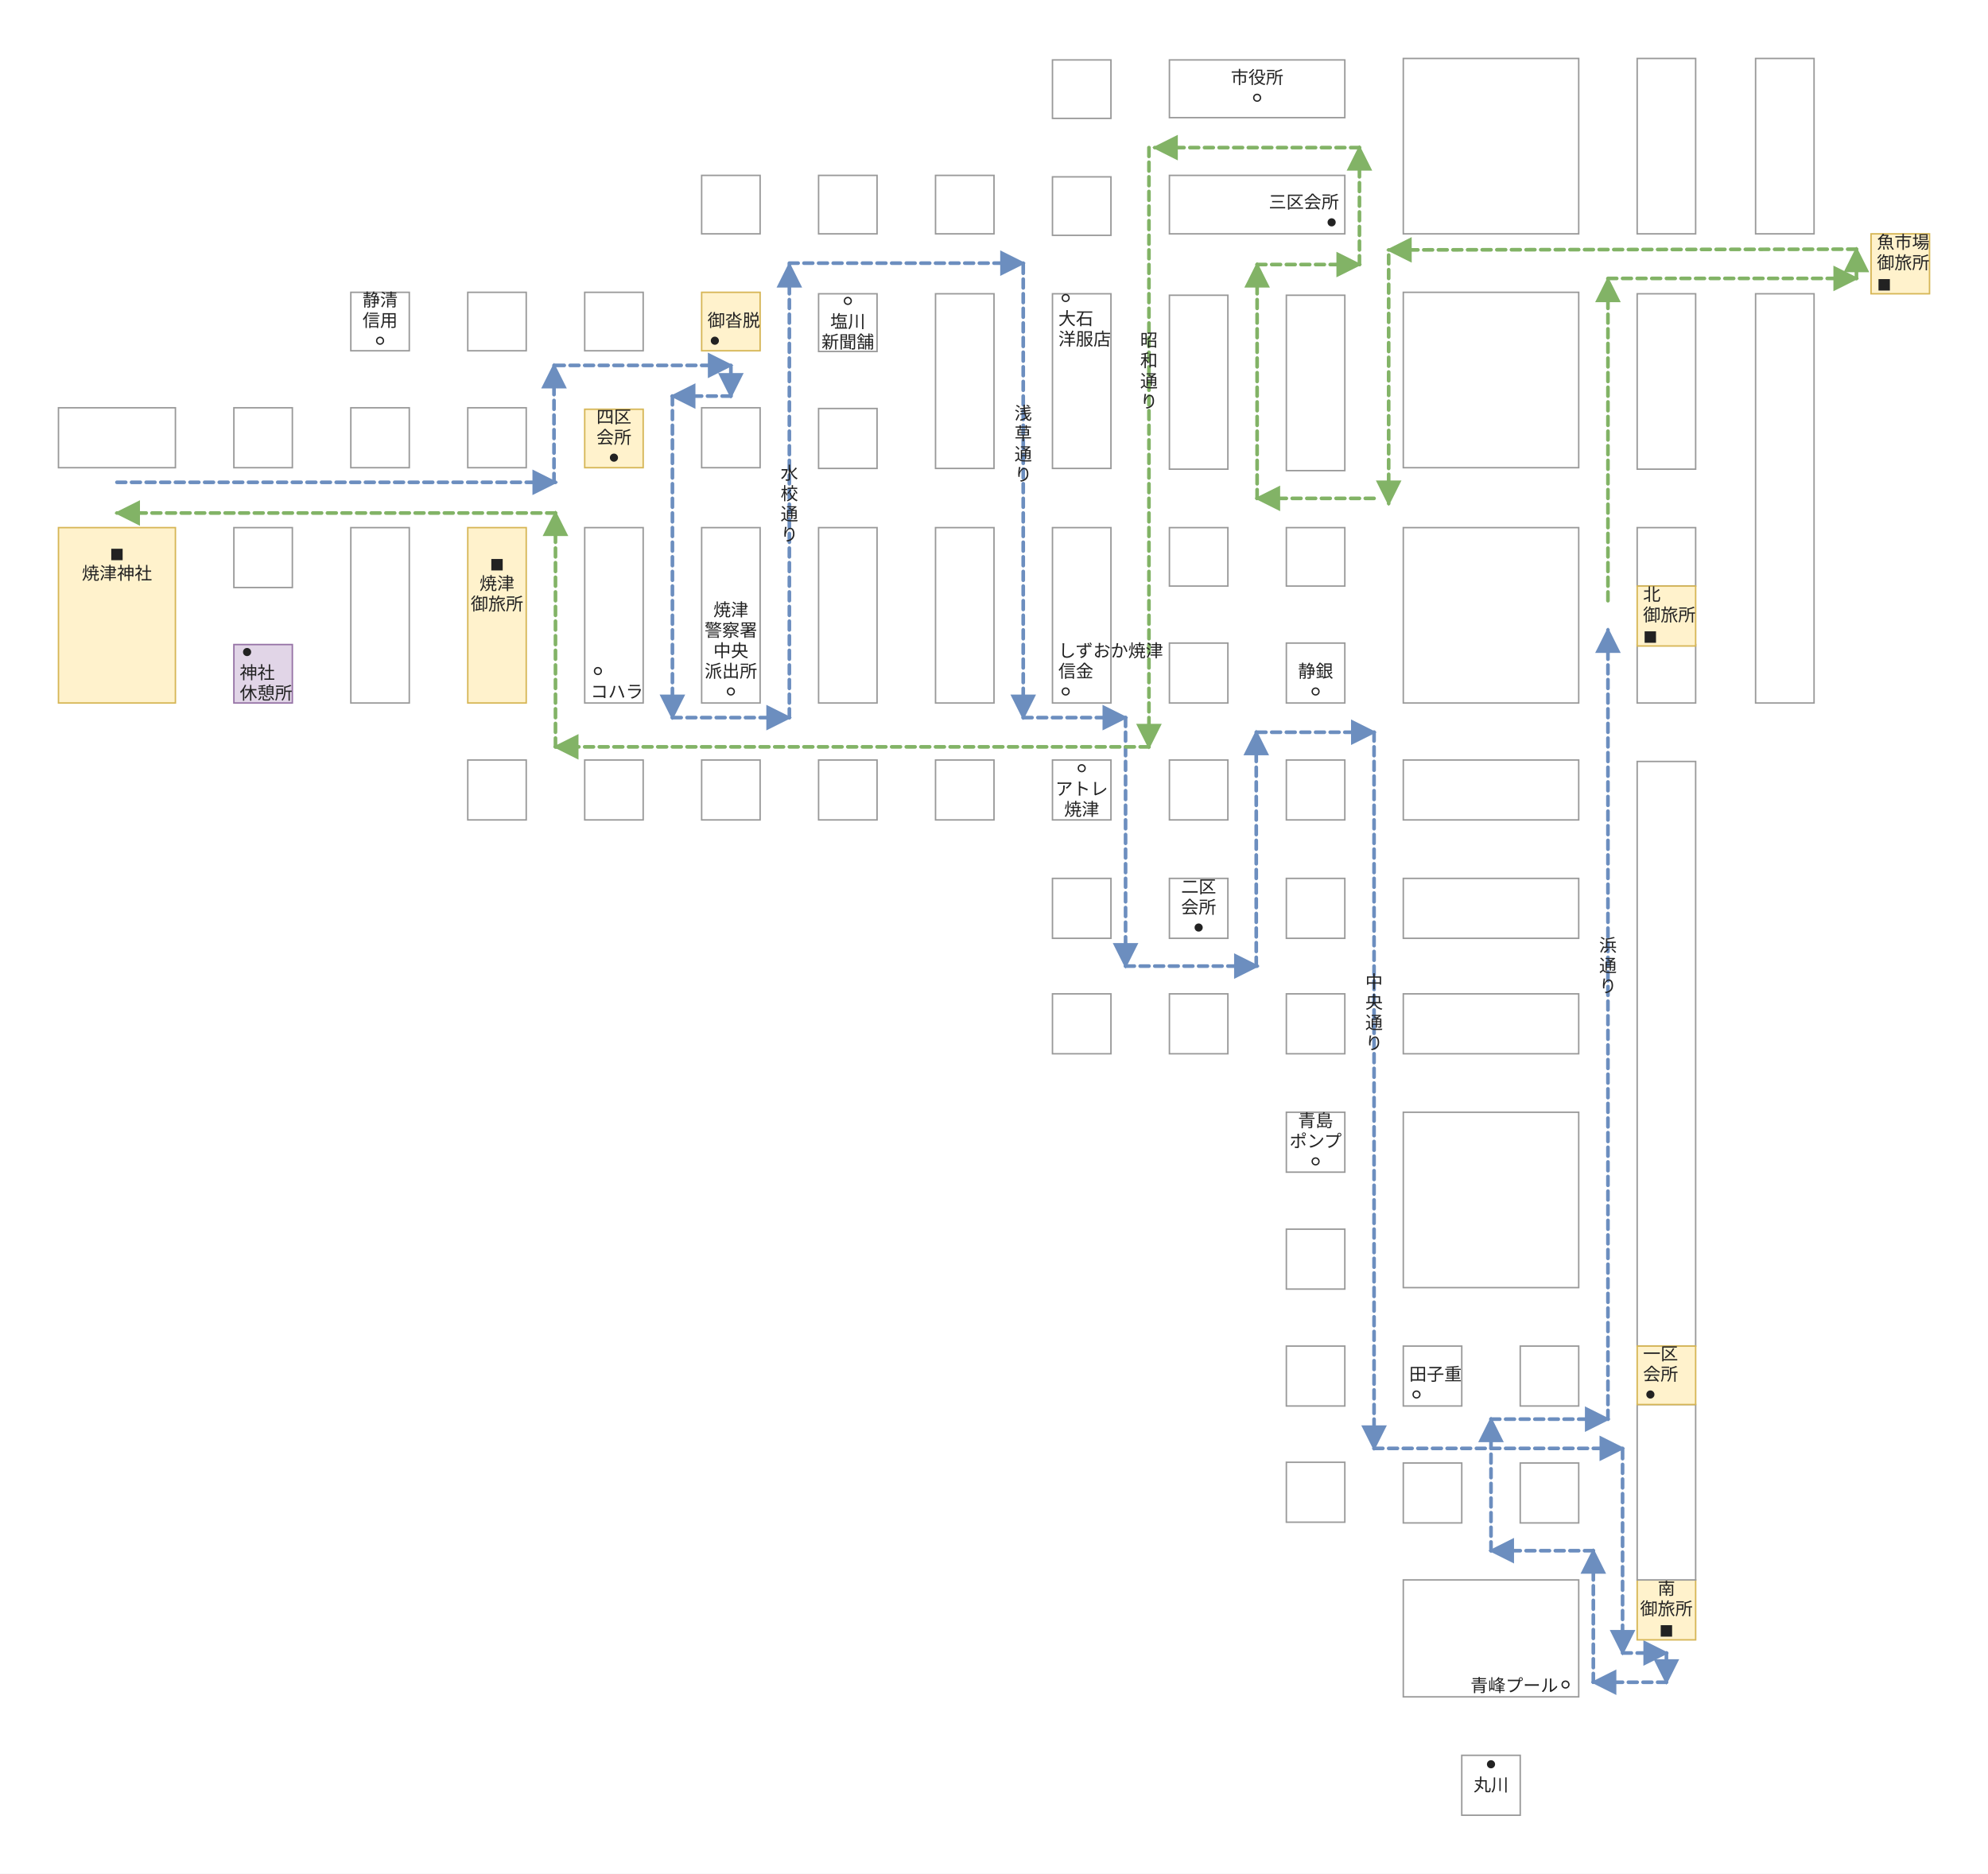
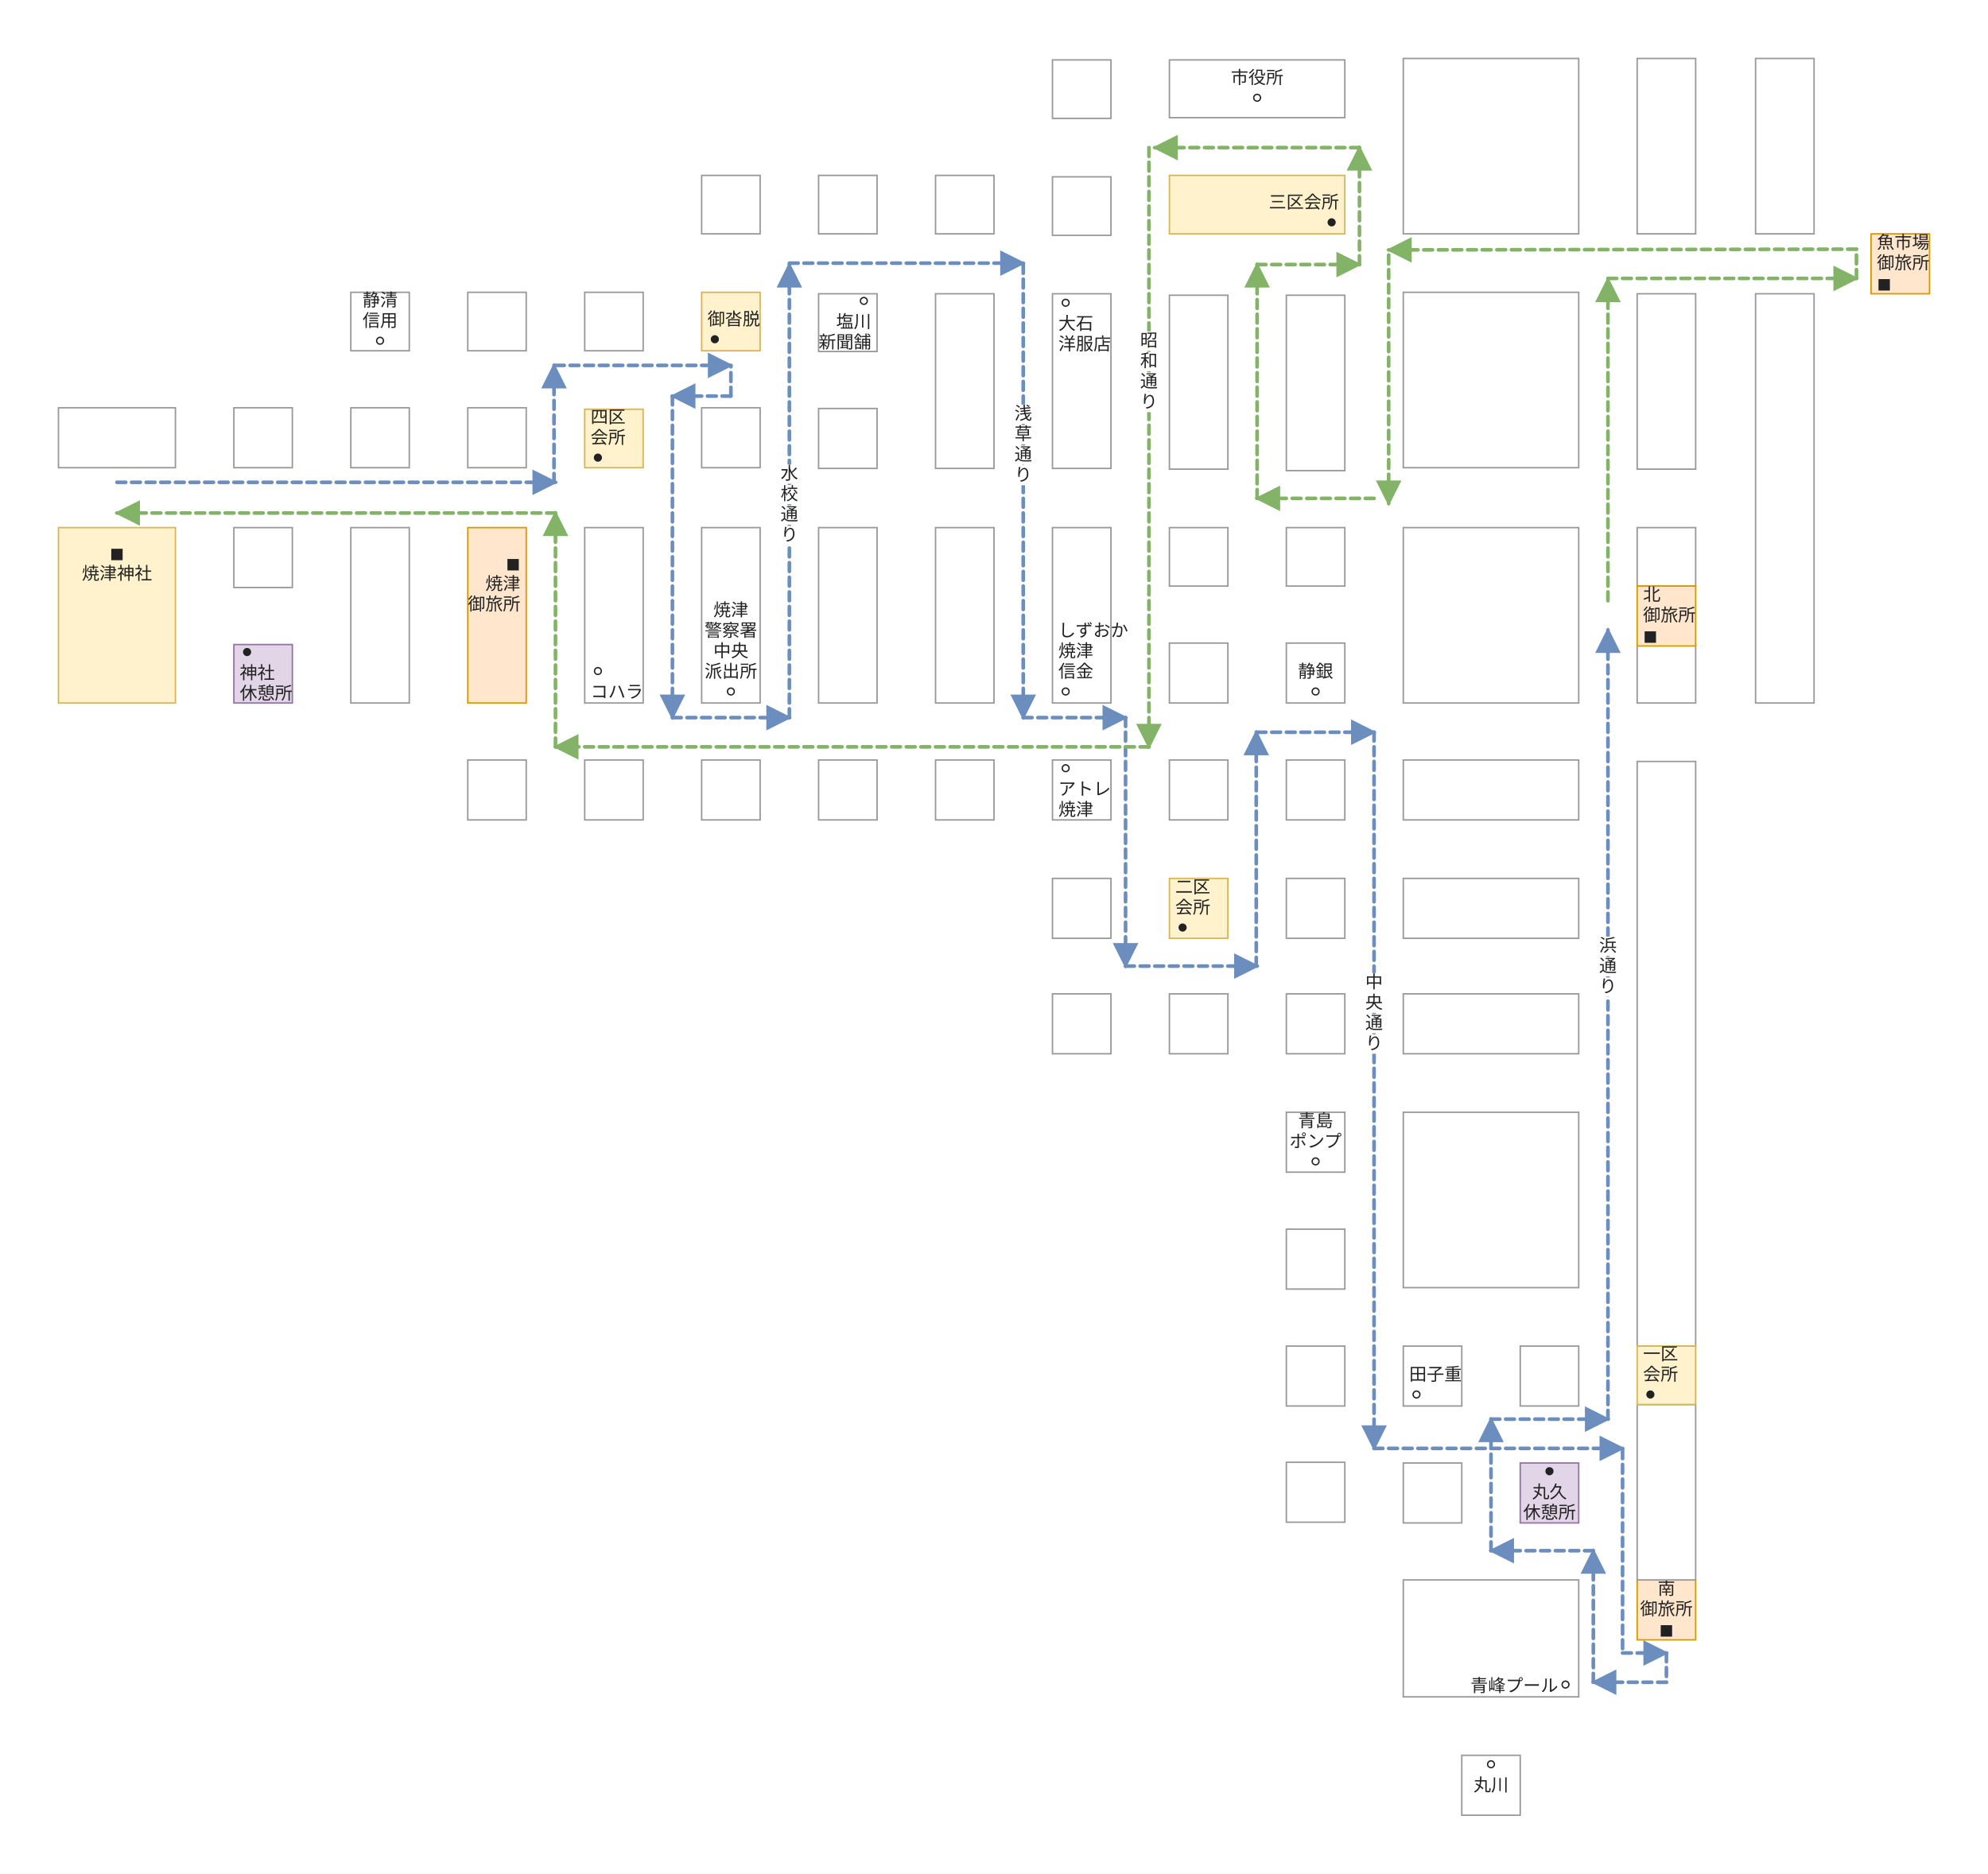
<svg xmlns="http://www.w3.org/2000/svg" viewBox="40.0 -121.0 1360.0 1282.0" width="1360" height="1282" font-family="sans-serif">
  <rect x="40.0" y="-121.0" width="1360.0" height="1282.0" fill="#ffffff" />
  <defs>
    <marker id="arrow-blue" viewBox="0 0 10 10" refX="9" refY="5" markerWidth="7" markerHeight="7" orient="auto-start-reverse">
      <path d="M0,0 L10,5 L0,10 z" fill="#6c8ebf" />
    </marker>
    <marker id="arrow-green" viewBox="0 0 10 10" refX="9" refY="5" markerWidth="7" markerHeight="7" orient="auto-start-reverse">
      <path d="M0,0 L10,5 L0,10 z" fill="#82b366" />
    </marker>
  </defs>
  <path d="M 120.0,209.0 L 420.0,209.0" fill="none" stroke="#6c8ebf" stroke-width="2.5" stroke-dasharray="6,4" marker-end="url(#arrow-blue)" stroke-linecap="round" stroke-linejoin="round" />
  <path d="M 419.0,209.0 L 419.0,129.0" fill="none" stroke="#6c8ebf" stroke-width="2.5" stroke-dasharray="6,4" marker-end="url(#arrow-blue)" stroke-linecap="round" stroke-linejoin="round" />
  <path d="M 420.0,129.0 L 540.0,129.0" fill="none" stroke="#6c8ebf" stroke-width="2.5" stroke-dasharray="6,4" marker-end="url(#arrow-blue)" stroke-linecap="round" stroke-linejoin="round" />
  <path d="M 500.0,150.0 L 500.0,370.0" fill="none" stroke="#6c8ebf" stroke-width="2.5" stroke-dasharray="6,4" marker-end="url(#arrow-blue)" stroke-linecap="round" stroke-linejoin="round" />
  <path d="M 500.0,370 L 580.0,370" fill="none" stroke="#6c8ebf" stroke-width="2.5" stroke-dasharray="6,4" marker-end="url(#arrow-blue)" stroke-linecap="round" stroke-linejoin="round" />
  <path d="M 580.0,370.0 L 580.0,60.0" fill="none" stroke="#6c8ebf" stroke-width="2.5" stroke-dasharray="6,4" marker-end="url(#arrow-blue)" stroke-linecap="round" stroke-linejoin="round" />
  <path d="M 580.0,59.05 L 740.0,59.05" fill="none" stroke="#6c8ebf" stroke-width="2.5" stroke-dasharray="6,4" marker-end="url(#arrow-blue)" stroke-linecap="round" stroke-linejoin="round" />
  <path d="M 740.0,60.0 L 740.0,370.0" fill="none" stroke="#6c8ebf" stroke-width="2.5" stroke-dasharray="6,4" marker-end="url(#arrow-blue)" stroke-linecap="round" stroke-linejoin="round" />
  <path d="M 740.0,370.0 L 810.0,370.0" fill="none" stroke="#6c8ebf" stroke-width="2.5" stroke-dasharray="6,4" marker-end="url(#arrow-blue)" stroke-linecap="round" stroke-linejoin="round" />
  <path d="M 810.0,370.0 L 810.0,540.0" fill="none" stroke="#6c8ebf" stroke-width="2.5" stroke-dasharray="6,4" marker-end="url(#arrow-blue)" stroke-linecap="round" stroke-linejoin="round" />
  <path d="M 810.0,540.0 L 900.0,540.0" fill="none" stroke="#6c8ebf" stroke-width="2.5" stroke-dasharray="6,4" marker-end="url(#arrow-blue)" stroke-linecap="round" stroke-linejoin="round" />
  <path d="M 899.41,540.0 L 899.41,380.0" fill="none" stroke="#6c8ebf" stroke-width="2.5" stroke-dasharray="6,4" marker-end="url(#arrow-blue)" stroke-linecap="round" stroke-linejoin="round" />
  <path d="M 540.0,150.0 L 500.0,150.0" fill="none" stroke="#6c8ebf" stroke-width="2.5" stroke-dasharray="6,4" marker-end="url(#arrow-blue)" stroke-linecap="round" stroke-linejoin="round" />
-   <path d="M 540.0,150.0 L 540.0,130.0 L 540.0,150.0" fill="none" stroke="#6c8ebf" stroke-width="2.5" stroke-dasharray="6,4" marker-end="url(#arrow-blue)" stroke-linecap="round" stroke-linejoin="round" />
+   <path d="M 540.0,150.0 L 540.0,130.0" fill="none" stroke="#6c8ebf" stroke-width="2.5" stroke-dasharray="6,4" stroke-linecap="round" stroke-linejoin="round" />
  <path d="M 900.0,380.0 L 980.0,380.0" fill="none" stroke="#6c8ebf" stroke-width="2.5" stroke-dasharray="6,4" marker-end="url(#arrow-blue)" stroke-linecap="round" stroke-linejoin="round" />
  <path d="M 980.0,380.0 L 980.0,870.0" fill="none" stroke="#6c8ebf" stroke-width="2.5" stroke-dasharray="6,4" marker-end="url(#arrow-blue)" stroke-linecap="round" stroke-linejoin="round" />
  <path d="M 980.0,870.0 L 1150.0,870.0" fill="none" stroke="#6c8ebf" stroke-width="2.5" stroke-dasharray="6,4" marker-end="url(#arrow-blue)" stroke-linecap="round" stroke-linejoin="round" />
-   <path d="M 1150.0,871.0 L 1150.0,1010.0" fill="none" stroke="#6c8ebf" stroke-width="2.5" stroke-dasharray="6,4" marker-end="url(#arrow-blue)" stroke-linecap="round" stroke-linejoin="round" />
+   <path d="M 1150.0,871.0 L 1150.0,1010.0" fill="none" stroke="#6c8ebf" stroke-width="2.5" stroke-dasharray="6,4" stroke-linecap="round" stroke-linejoin="round" />
  <path d="M 1150.0,1010.0 L 1180.0,1010.0" fill="none" stroke="#6c8ebf" stroke-width="2.5" stroke-dasharray="6,4" marker-end="url(#arrow-blue)" stroke-linecap="round" stroke-linejoin="round" />
-   <path d="M 1180.0,1010.0 L 1180.0,1030.0" fill="none" stroke="#6c8ebf" stroke-width="2.5" stroke-dasharray="6,4" marker-end="url(#arrow-blue)" stroke-linecap="round" stroke-linejoin="round" />
+   <path d="M 1180.0,1010.0 L 1180.0,1030.0" fill="none" stroke="#6c8ebf" stroke-width="2.5" stroke-dasharray="6,4" stroke-linecap="round" stroke-linejoin="round" />
  <path d="M 1180.0,1030.0 L 1130.0,1030.0" fill="none" stroke="#6c8ebf" stroke-width="2.5" stroke-dasharray="6,4" marker-end="url(#arrow-blue)" stroke-linecap="round" stroke-linejoin="round" />
  <path d="M 1130.0,1030.0 L 1130.0,940.0" fill="none" stroke="#6c8ebf" stroke-width="2.5" stroke-dasharray="6,4" marker-end="url(#arrow-blue)" stroke-linecap="round" stroke-linejoin="round" />
  <path d="M 1130.0,940.0 L 1060.0,940.0" fill="none" stroke="#6c8ebf" stroke-width="2.5" stroke-dasharray="6,4" marker-end="url(#arrow-blue)" stroke-linecap="round" stroke-linejoin="round" />
  <path d="M 1060.0,940.0 L 1060.0,850.0" fill="none" stroke="#6c8ebf" stroke-width="2.5" stroke-dasharray="6,4" marker-end="url(#arrow-blue)" stroke-linecap="round" stroke-linejoin="round" />
  <path d="M 1060.0,850.0 L 1140.0,850.0" fill="none" stroke="#6c8ebf" stroke-width="2.5" stroke-dasharray="6,4" marker-end="url(#arrow-blue)" stroke-linecap="round" stroke-linejoin="round" />
  <path d="M 1140.0,850.0 L 1140.0,310.0" fill="none" stroke="#6c8ebf" stroke-width="2.5" stroke-dasharray="6,4" marker-end="url(#arrow-blue)" stroke-linecap="round" stroke-linejoin="round" />
  <path d="M 1140.0,290.0 L 1140.0,70.0" fill="none" stroke="#82b366" stroke-width="2.5" stroke-dasharray="6,4" marker-end="url(#arrow-green)" stroke-linecap="round" stroke-linejoin="round" />
  <path d="M 1140.0,69.5 L 1310.0,69.5" fill="none" stroke="#82b366" stroke-width="2.5" stroke-dasharray="6,4" marker-end="url(#arrow-green)" stroke-linecap="round" stroke-linejoin="round" />
-   <path d="M 1310.0,69.5 L 1310.0,49.5" fill="none" stroke="#82b366" stroke-width="2.5" stroke-dasharray="6,4" marker-end="url(#arrow-green)" stroke-linecap="round" stroke-linejoin="round" />
+   <path d="M 1310.0,69.5 L 1310.0,49.5" fill="none" stroke="#82b366" stroke-width="2.5" stroke-dasharray="6,4" stroke-linecap="round" stroke-linejoin="round" />
  <path d="M 1310.0,49.5 L 990.0,50.0" fill="none" stroke="#82b366" stroke-width="2.5" stroke-dasharray="6,4" marker-end="url(#arrow-green)" stroke-linecap="round" stroke-linejoin="round" />
  <path d="M 990.0,53.5 L 990.0,223.5" fill="none" stroke="#82b366" stroke-width="2.5" stroke-dasharray="6,4" marker-end="url(#arrow-green)" stroke-linecap="round" stroke-linejoin="round" />
  <path d="M 980.0,220.0 L 900.0,220.0" fill="none" stroke="#82b366" stroke-width="2.5" stroke-dasharray="6,4" marker-end="url(#arrow-green)" stroke-linecap="round" stroke-linejoin="round" />
  <path d="M 900.0,220.0 L 900.0,60.0" fill="none" stroke="#82b366" stroke-width="2.5" stroke-dasharray="6,4" marker-end="url(#arrow-green)" stroke-linecap="round" stroke-linejoin="round" />
  <path d="M 900.0,60.0 L 970.0,60.0" fill="none" stroke="#82b366" stroke-width="2.5" stroke-dasharray="6,4" marker-end="url(#arrow-green)" stroke-linecap="round" stroke-linejoin="round" />
  <path d="M 970.0,60.0 L 970.0,-20.0" fill="none" stroke="#82b366" stroke-width="2.5" stroke-dasharray="6,4" marker-end="url(#arrow-green)" stroke-linecap="round" stroke-linejoin="round" />
  <path d="M 970.0,-20.0 L 830.0,-20.0" fill="none" stroke="#82b366" stroke-width="2.5" stroke-dasharray="6,4" marker-end="url(#arrow-green)" stroke-linecap="round" stroke-linejoin="round" />
  <path d="M 826.0,-20.0 L 826.0,390.0" fill="none" stroke="#82b366" stroke-width="2.5" stroke-dasharray="6,4" marker-end="url(#arrow-green)" stroke-linecap="round" stroke-linejoin="round" />
  <path d="M 826.0,390.0 L 420.0,390.0" fill="none" stroke="#82b366" stroke-width="2.5" stroke-dasharray="6,4" marker-end="url(#arrow-green)" stroke-linecap="round" stroke-linejoin="round" />
  <path d="M 420.0,390.0 L 420.0,230.0" fill="none" stroke="#82b366" stroke-width="2.5" stroke-dasharray="6,4" marker-end="url(#arrow-green)" stroke-linecap="round" stroke-linejoin="round" />
  <path d="M 420.0,230.0 L 120.0,230.0" fill="none" stroke="#82b366" stroke-width="2.5" stroke-dasharray="6,4" marker-end="url(#arrow-green)" stroke-linecap="round" stroke-linejoin="round" />
  <rect x="80.0" y="240.0" width="80.0" height="120.0" fill="#fff2cc" stroke="#d6b656" stroke-width="1" />
  <text x="120.0" y="261.5" font-size="12" text-anchor="middle" fill="#222222">◼️</text>
  <text x="120.0" y="275.5" font-size="12" text-anchor="middle" fill="#222222">焼津神社</text>
  <rect x="200.0" y="240.0" width="40.0" height="41.0" fill="#ffffff" stroke="#999999" stroke-width="1" />
  <rect x="200.0" y="320.0" width="40.0" height="40.0" fill="#e1d5e7" stroke="#9673a6" stroke-width="1" />
  <text x="204.0" y="329.5" font-size="12" text-anchor="start" fill="#222222">⚫︎</text>
  <text x="204.0" y="343.5" font-size="12" text-anchor="start" fill="#222222">神社</text>
  <text x="204.0" y="357.5" font-size="12" text-anchor="start" fill="#222222">休憩所</text>
  <rect x="280.0" y="240.0" width="40.0" height="120.0" fill="#ffffff" stroke="#999999" stroke-width="1" />
-   <rect x="360.0" y="240.0" width="40.0" height="120.0" fill="#fff2cc" stroke="#d6b656" stroke-width="1" />
-   <text x="380.0" y="268.5" font-size="12" text-anchor="middle" fill="#222222">◼️</text>
-   <text x="380.0" y="282.5" font-size="12" text-anchor="middle" fill="#222222">焼津</text>
-   <text x="380.0" y="296.5" font-size="12" text-anchor="middle" fill="#222222">御旅所</text>
+   <rect x="360.0" y="240.0" width="40.0" height="120.0" fill="#ffe6cc" stroke="#d79b00" stroke-width="1" />
+   <text x="396.0" y="268.5" font-size="12" text-anchor="end" fill="#222222">◼️</text>
+   <text x="396.0" y="282.5" font-size="12" text-anchor="end" fill="#222222">焼津</text>
+   <text x="396.0" y="296.5" font-size="12" text-anchor="end" fill="#222222">御旅所</text>
  <rect x="440.0" y="159.0" width="40.0" height="40.0" fill="#fff2cc" stroke="#d6b656" stroke-width="1" />
-   <text x="460.0" y="168.5" font-size="12" text-anchor="middle" fill="#222222">四区</text>
-   <text x="460.0" y="182.5" font-size="12" text-anchor="middle" fill="#222222">会所</text>
-   <text x="460.0" y="196.5" font-size="12" text-anchor="middle" fill="#222222">⚫︎</text>
+   <text x="444.0" y="168.5" font-size="12" text-anchor="start" fill="#222222">四区</text>
+   <text x="444.0" y="182.5" font-size="12" text-anchor="start" fill="#222222">会所</text>
+   <text x="444.0" y="196.5" font-size="12" text-anchor="start" fill="#222222">⚫︎</text>
  <rect x="520.0" y="79.0" width="40.0" height="40.0" fill="#fff2cc" stroke="#d6b656" stroke-width="1" />
-   <text x="524.0" y="102.5" font-size="12" text-anchor="start" fill="#222222">御沓脱</text>
-   <text x="524.0" y="116.5" font-size="12" text-anchor="start" fill="#222222">⚫︎</text>
+   <text x="524.0" y="101.5" font-size="12" text-anchor="start" fill="#222222">御沓脱</text>
+   <text x="524.0" y="115.5" font-size="12" text-anchor="start" fill="#222222">⚫︎</text>
  <rect x="440.0" y="240.0" width="40.0" height="120.0" fill="#ffffff" stroke="#999999" stroke-width="1" />
  <text x="444.0" y="342.5" font-size="12" text-anchor="start" fill="#222222">⚪︎</text>
  <text x="444.0" y="356.5" font-size="12" text-anchor="start" fill="#222222">コハラ</text>
  <rect x="520.0" y="158.0" width="40.0" height="41.0" fill="#ffffff" stroke="#999999" stroke-width="1" />
  <rect x="520.0" y="240.0" width="40.0" height="120.0" fill="#ffffff" stroke="#999999" stroke-width="1" />
  <text x="540.0" y="300.5" font-size="12" text-anchor="middle" fill="#222222">焼津</text>
  <text x="540.0" y="314.5" font-size="12" text-anchor="middle" fill="#222222">警察署</text>
  <text x="540.0" y="328.5" font-size="12" text-anchor="middle" fill="#222222">中央</text>
  <text x="540.0" y="342.5" font-size="12" text-anchor="middle" fill="#222222">派出所</text>
  <text x="540.0" y="356.5" font-size="12" text-anchor="middle" fill="#222222">⚪︎</text>
  <rect x="600.0" y="240.0" width="40.0" height="120.0" fill="#ffffff" stroke="#999999" stroke-width="1" />
+   <rect x="572.3" y="196.794" width="15.4" height="13.2" fill="#ffffff" />
  <text x="580.0" y="206.994" font-size="12" text-anchor="middle" fill="#222222">水</text>
+   <rect x="572.3" y="210.794" width="15.4" height="13.2" fill="#ffffff" />
  <text x="580.0" y="220.994" font-size="12" text-anchor="middle" fill="#222222">校</text>
+   <rect x="572.3" y="224.794" width="15.4" height="13.2" fill="#ffffff" />
  <text x="580.0" y="234.994" font-size="12" text-anchor="middle" fill="#222222">通</text>
+   <rect x="572.3" y="238.794" width="15.4" height="13.2" fill="#ffffff" />
  <text x="580.0" y="248.994" font-size="12" text-anchor="middle" fill="#222222">り</text>
  <rect x="600.0" y="80.0" width="40.0" height="39.5" fill="#ffffff" stroke="#999999" stroke-width="1" />
-   <text x="620.0" y="89.25" font-size="12" text-anchor="middle" fill="#222222">⚪︎</text>
-   <text x="620.0" y="103.25" font-size="12" text-anchor="middle" fill="#222222">塩川</text>
-   <text x="620.0" y="117.25" font-size="12" text-anchor="middle" fill="#222222">新聞舗</text>
+   <text x="636.0" y="89.25" font-size="12" text-anchor="end" fill="#222222">⚪︎</text>
+   <text x="636.0" y="103.25" font-size="12" text-anchor="end" fill="#222222">塩川</text>
+   <text x="636.0" y="117.25" font-size="12" text-anchor="end" fill="#222222">新聞舗</text>
  <rect x="680.0" y="80.0" width="40.0" height="119.5" fill="#ffffff" stroke="#999999" stroke-width="1" />
+   <rect x="732.3" y="155.797" width="15.4" height="13.2" fill="#ffffff" />
  <text x="740.0" y="165.996" font-size="12" text-anchor="middle" fill="#222222">浅</text>
+   <rect x="732.3" y="169.797" width="15.4" height="13.2" fill="#ffffff" />
  <text x="740.0" y="179.996" font-size="12" text-anchor="middle" fill="#222222">草</text>
+   <rect x="732.3" y="183.797" width="15.4" height="13.2" fill="#ffffff" />
  <text x="740.0" y="193.996" font-size="12" text-anchor="middle" fill="#222222">通</text>
+   <rect x="732.3" y="197.797" width="15.4" height="13.2" fill="#ffffff" />
  <text x="740.0" y="207.996" font-size="12" text-anchor="middle" fill="#222222">り</text>
  <rect x="760.0" y="80.0" width="40.0" height="119.5" fill="#ffffff" stroke="#999999" stroke-width="1" />
-   <text x="764.0" y="87.25" font-size="12" text-anchor="start" fill="#222222">⚪︎</text>
-   <text x="764.0" y="101.25" font-size="12" text-anchor="start" fill="#222222">大石</text>
-   <text x="764.0" y="115.25" font-size="12" text-anchor="start" fill="#222222">洋服店</text>
+   <text x="764.0" y="90.5" font-size="12" text-anchor="start" fill="#222222">⚪︎</text>
+   <text x="764.0" y="104.5" font-size="12" text-anchor="start" fill="#222222">大石</text>
+   <text x="764.0" y="118.5" font-size="12" text-anchor="start" fill="#222222">洋服店</text>
  <rect x="600.0" y="158.5" width="40.0" height="41.0" fill="#ffffff" stroke="#999999" stroke-width="1" />
  <rect x="760.0" y="240.0" width="40.0" height="120.0" fill="#ffffff" stroke="#999999" stroke-width="1" />
-   <text x="764.0" y="328.5" font-size="12" text-anchor="start" fill="#222222">しずおか焼津</text>
+   <text x="764.0" y="314.5" font-size="12" text-anchor="start" fill="#222222">しずおか</text>
+   <text x="764.0" y="328.5" font-size="12" text-anchor="start" fill="#222222">焼津</text>
  <text x="764.0" y="342.5" font-size="12" text-anchor="start" fill="#222222">信金</text>
  <text x="764.0" y="356.5" font-size="12" text-anchor="start" fill="#222222">⚪︎</text>
  <rect x="840.0" y="240.0" width="40.0" height="40.0" fill="#ffffff" stroke="#999999" stroke-width="1" />
  <rect x="840.0" y="319.0" width="40.0" height="41.0" fill="#ffffff" stroke="#999999" stroke-width="1" />
  <rect x="760.0" y="399.0" width="40.0" height="41.0" fill="#ffffff" stroke="#999999" stroke-width="1" />
-   <text x="780.0" y="409.0" font-size="12" text-anchor="middle" fill="#222222">⚪︎</text>
-   <text x="780.0" y="423.0" font-size="12" text-anchor="middle" fill="#222222">アトレ</text>
-   <text x="780.0" y="437.0" font-size="12" text-anchor="middle" fill="#222222">焼津</text>
+   <text x="764.0" y="409.0" font-size="12" text-anchor="start" fill="#222222">⚪︎</text>
+   <text x="764.0" y="423.0" font-size="12" text-anchor="start" fill="#222222">アトレ</text>
+   <text x="764.0" y="437.0" font-size="12" text-anchor="start" fill="#222222">焼津</text>
  <rect x="680.0" y="240.0" width="40.0" height="120.0" fill="#ffffff" stroke="#999999" stroke-width="1" />
  <rect x="840.0" y="399.0" width="40.0" height="41.0" fill="#ffffff" stroke="#999999" stroke-width="1" />
-   <rect x="840.0" y="480.0" width="40.0" height="41.0" fill="#ffffff" stroke="#999999" stroke-width="1" />
-   <text x="860.0" y="490.0" font-size="12" text-anchor="middle" fill="#222222">二区</text>
-   <text x="860.0" y="504.0" font-size="12" text-anchor="middle" fill="#222222">会所</text>
-   <text x="860.0" y="518.0" font-size="12" text-anchor="middle" fill="#222222">⚫︎</text>
+   <rect x="840.0" y="480.0" width="40.0" height="41.0" fill="#fff2cc" stroke="#d6b656" stroke-width="1" />
+   <text x="844.0" y="490.0" font-size="12" text-anchor="start" fill="#222222">二区</text>
+   <text x="844.0" y="504.0" font-size="12" text-anchor="start" fill="#222222">会所</text>
+   <text x="844.0" y="518.0" font-size="12" text-anchor="start" fill="#222222">⚫︎</text>
  <rect x="920.0" y="399.0" width="40.0" height="41.0" fill="#ffffff" stroke="#999999" stroke-width="1" />
  <rect x="920.0" y="480.0" width="40.0" height="41.0" fill="#ffffff" stroke="#999999" stroke-width="1" />
  <rect x="1000.0" y="399.0" width="120.0" height="41.0" fill="#ffffff" stroke="#999999" stroke-width="1" />
  <rect x="1000.0" y="480.0" width="120.0" height="41.0" fill="#ffffff" stroke="#999999" stroke-width="1" />
+   <rect x="972.3" y="544.792" width="15.4" height="13.2" fill="#ffffff" />
  <text x="980.0" y="554.992" font-size="12" text-anchor="middle" fill="#222222">中</text>
+   <rect x="972.3" y="558.792" width="15.4" height="13.2" fill="#ffffff" />
  <text x="980.0" y="568.992" font-size="12" text-anchor="middle" fill="#222222">央</text>
+   <rect x="972.3" y="572.792" width="15.4" height="13.2" fill="#ffffff" />
  <text x="980.0" y="582.992" font-size="12" text-anchor="middle" fill="#222222">通</text>
+   <rect x="972.3" y="586.792" width="15.4" height="13.2" fill="#ffffff" />
  <text x="980.0" y="596.992" font-size="12" text-anchor="middle" fill="#222222">り</text>
  <rect x="1000.0" y="559.0" width="120.0" height="41.0" fill="#ffffff" stroke="#999999" stroke-width="1" />
  <rect x="920.0" y="640.0" width="40.0" height="41.0" fill="#ffffff" stroke="#999999" stroke-width="1" />
  <text x="940.0" y="650.0" font-size="12" text-anchor="middle" fill="#222222">青島</text>
  <text x="940.0" y="664.0" font-size="12" text-anchor="middle" fill="#222222">ポンプ</text>
  <text x="940.0" y="678.0" font-size="12" text-anchor="middle" fill="#222222">⚪︎</text>
  <rect x="920.0" y="559.0" width="40.0" height="41.0" fill="#ffffff" stroke="#999999" stroke-width="1" />
  <rect x="920.0" y="720.0" width="40.0" height="41.0" fill="#ffffff" stroke="#999999" stroke-width="1" />
  <rect x="920.0" y="800.0" width="40.0" height="41.0" fill="#ffffff" stroke="#999999" stroke-width="1" />
  <rect x="1000.0" y="800.0" width="40.0" height="41.0" fill="#ffffff" stroke="#999999" stroke-width="1" />
  <text x="1004.0" y="823.5" font-size="12" text-anchor="start" fill="#222222">田子重</text>
  <text x="1004.0" y="837.5" font-size="12" text-anchor="start" fill="#222222">⚪︎</text>
  <rect x="1000.0" y="640.0" width="120.0" height="120.0" fill="#ffffff" stroke="#999999" stroke-width="1" />
  <rect x="1000.0" y="880.0" width="40.0" height="41.0" fill="#ffffff" stroke="#999999" stroke-width="1" />
-   <rect x="1080.0" y="880.0" width="40.0" height="41.0" fill="#ffffff" stroke="#999999" stroke-width="1" />
+   <rect x="1080.0" y="880.0" width="40.0" height="41.0" fill="#e1d5e7" stroke="#9673a6" stroke-width="1" />
+   <text x="1100.0" y="890.0" font-size="12" text-anchor="middle" fill="#222222">⚫︎</text>
+   <text x="1100.0" y="904.0" font-size="12" text-anchor="middle" fill="#222222">丸久</text>
+   <text x="1100.0" y="918.0" font-size="12" text-anchor="middle" fill="#222222">休憩所</text>
  <rect x="1080.0" y="800.0" width="40.0" height="41.0" fill="#ffffff" stroke="#999999" stroke-width="1" />
  <rect x="1000.0" y="960.0" width="120.0" height="80.0" fill="#ffffff" stroke="#999999" stroke-width="1" />
  <text x="1116.0" y="1036.5" font-size="12" text-anchor="end" fill="#222222">青峰プール⚪︎</text>
-   <rect x="1160.0" y="960.0" width="40.0" height="41.0" fill="#fff2cc" stroke="#d6b656" stroke-width="1" />
+   <rect x="1160.0" y="960.0" width="40.0" height="41.0" fill="#ffe6cc" stroke="#d79b00" stroke-width="1" />
  <text x="1180.0" y="970.0" font-size="12" text-anchor="middle" fill="#222222">南</text>
  <text x="1180.0" y="984.0" font-size="12" text-anchor="middle" fill="#222222">御旅所</text>
  <text x="1180.0" y="998.0" font-size="12" text-anchor="middle" fill="#222222">◼️</text>
+   <rect x="1132.3" y="519.8" width="15.4" height="13.2" fill="#ffffff" />
  <text x="1140.0" y="530.0" font-size="12" text-anchor="middle" fill="#222222">浜</text>
+   <rect x="1132.3" y="533.8" width="15.4" height="13.2" fill="#ffffff" />
  <text x="1140.0" y="544.0" font-size="12" text-anchor="middle" fill="#222222">通</text>
+   <rect x="1132.3" y="547.8" width="15.4" height="13.2" fill="#ffffff" />
  <text x="1140.0" y="558.0" font-size="12" text-anchor="middle" fill="#222222">り</text>
  <rect x="1040.0" y="1080.0" width="40.0" height="41.0" fill="#ffffff" stroke="#999999" stroke-width="1" />
-   <text x="1060.0" y="1090.5" font-size="12" text-anchor="middle" fill="#222222">⚫︎</text>
+   <text x="1060.0" y="1090.5" font-size="12" text-anchor="middle" fill="#222222">⚪︎</text>
  <text x="1060.0" y="1104.5" font-size="12" text-anchor="middle" fill="#222222">丸川</text>
  <rect x="1160.0" y="240.0" width="40.0" height="40.0" fill="#ffffff" stroke="#999999" stroke-width="1" />
  <rect x="1160.0" y="320.0" width="40.0" height="40.0" fill="#ffffff" stroke="#999999" stroke-width="1" />
-   <rect x="1160.0" y="280.0" width="40.0" height="41.0" fill="#fff2cc" stroke="#d6b656" stroke-width="1" />
+   <rect x="1160.0" y="280.0" width="40.0" height="41.0" fill="#ffe6cc" stroke="#d79b00" stroke-width="1" />
  <text x="1164.0" y="290.0" font-size="12" text-anchor="start" fill="#222222">北</text>
  <text x="1164.0" y="304.0" font-size="12" text-anchor="start" fill="#222222">御旅所</text>
  <text x="1164.0" y="318.0" font-size="12" text-anchor="start" fill="#222222">◼️</text>
  <rect x="1160.0" y="80.0" width="40.0" height="120.0" fill="#ffffff" stroke="#999999" stroke-width="1" />
  <rect x="1241.0" y="80.0" width="40.0" height="280.0" fill="#ffffff" stroke="#999999" stroke-width="1" />
-   <rect x="1320.0" y="39.0" width="40.0" height="41.0" fill="#fff2cc" stroke="#d6b656" stroke-width="1" />
+   <rect x="1320.0" y="39.0" width="40.0" height="41.0" fill="#ffe6cc" stroke="#d79b00" stroke-width="1" />
  <text x="1324.0" y="49.0" font-size="12" text-anchor="start" fill="#222222">魚市場</text>
  <text x="1324.0" y="63.0" font-size="12" text-anchor="start" fill="#222222">御旅所</text>
  <text x="1324.0" y="77.0" font-size="12" text-anchor="start" fill="#222222">◼️</text>
  <rect x="920.0" y="81.0" width="40.0" height="120.0" fill="#ffffff" stroke="#999999" stroke-width="1" />
  <rect x="840.0" y="81.0" width="40.0" height="119.0" fill="#ffffff" stroke="#999999" stroke-width="1" />
+   <rect x="818.3" y="105.804" width="15.4" height="13.2" fill="#ffffff" />
  <text x="826.0" y="116.004" font-size="12" text-anchor="middle" fill="#222222">昭</text>
+   <rect x="818.3" y="119.804" width="15.4" height="13.2" fill="#ffffff" />
  <text x="826.0" y="130.004" font-size="12" text-anchor="middle" fill="#222222">和</text>
+   <rect x="818.3" y="133.804" width="15.4" height="13.2" fill="#ffffff" />
  <text x="826.0" y="144.004" font-size="12" text-anchor="middle" fill="#222222">通</text>
+   <rect x="818.3" y="147.804" width="15.4" height="13.2" fill="#ffffff" />
  <text x="826.0" y="158.004" font-size="12" text-anchor="middle" fill="#222222">り</text>
-   <rect x="840.0" y="-1.0" width="120.0" height="40.0" fill="#ffffff" stroke="#999999" stroke-width="1" />
+   <rect x="840.0" y="-1.0" width="120.0" height="40.0" fill="#fff2cc" stroke="#d6b656" stroke-width="1" />
  <text x="956.0" y="21.5" font-size="12" text-anchor="end" fill="#222222">三区会所</text>
  <text x="956.0" y="35.5" font-size="12" text-anchor="end" fill="#222222">⚫︎</text>
  <rect x="1000.0" y="240.0" width="120.0" height="120.0" fill="#ffffff" stroke="#999999" stroke-width="1" />
  <rect x="920.0" y="319.0" width="40.0" height="41.0" fill="#ffffff" stroke="#999999" stroke-width="1" />
  <text x="940.0" y="342.5" font-size="12" text-anchor="middle" fill="#222222">静銀</text>
  <text x="940.0" y="356.5" font-size="12" text-anchor="middle" fill="#222222">⚪︎</text>
  <rect x="920.0" y="240.0" width="40.0" height="40.0" fill="#ffffff" stroke="#999999" stroke-width="1" />
  <rect x="1160.0" y="840.0" width="40.0" height="120.0" fill="#ffffff" stroke="#999999" stroke-width="1" />
  <rect x="1160.0" y="400.0" width="40.0" height="400.0" fill="#ffffff" stroke="#999999" stroke-width="1" />
  <rect x="1160.0" y="800.0" width="40.0" height="40.0" fill="#fff2cc" stroke="#d6b656" stroke-width="1" />
  <text x="1164.0" y="809.5" font-size="12" text-anchor="start" fill="#222222">一区</text>
  <text x="1164.0" y="823.5" font-size="12" text-anchor="start" fill="#222222">会所</text>
  <text x="1164.0" y="837.5" font-size="12" text-anchor="start" fill="#222222">⚫︎</text>
  <rect x="1000.0" y="79.0" width="120.0" height="120.0" fill="#ffffff" stroke="#999999" stroke-width="1" />
  <rect x="840.0" y="559.0" width="40.0" height="41.0" fill="#ffffff" stroke="#999999" stroke-width="1" />
  <rect x="920.0" y="879.5" width="40.0" height="41.0" fill="#ffffff" stroke="#999999" stroke-width="1" />
  <rect x="680.0" y="399.0" width="40.0" height="41.0" fill="#ffffff" stroke="#999999" stroke-width="1" />
  <rect x="600.0" y="399.0" width="40.0" height="41.0" fill="#ffffff" stroke="#999999" stroke-width="1" />
  <rect x="520.0" y="399.0" width="40.0" height="41.0" fill="#ffffff" stroke="#999999" stroke-width="1" />
  <rect x="440.0" y="399.0" width="40.0" height="41.0" fill="#ffffff" stroke="#999999" stroke-width="1" />
  <rect x="360.0" y="399.0" width="40.0" height="41.0" fill="#ffffff" stroke="#999999" stroke-width="1" />
  <rect x="80.0" y="158.0" width="80.0" height="41.0" fill="#ffffff" stroke="#999999" stroke-width="1" />
  <rect x="200.0" y="158.0" width="40.0" height="41.0" fill="#ffffff" stroke="#999999" stroke-width="1" />
  <rect x="280.0" y="158.0" width="40.0" height="41.0" fill="#ffffff" stroke="#999999" stroke-width="1" />
  <rect x="360.0" y="158.0" width="40.0" height="41.0" fill="#ffffff" stroke="#999999" stroke-width="1" />
  <rect x="1241.0" y="-81.0" width="40.0" height="120.0" fill="#ffffff" stroke="#999999" stroke-width="1" />
  <rect x="1160.0" y="-81.0" width="40.0" height="120.0" fill="#ffffff" stroke="#999999" stroke-width="1" />
  <rect x="1000.0" y="-81.0" width="120.0" height="120.0" fill="#ffffff" stroke="#999999" stroke-width="1" />
  <rect x="840.0" y="-80.0" width="120.0" height="39.5" fill="#ffffff" stroke="#999999" stroke-width="1" />
  <text x="900.0" y="-63.75" font-size="12" text-anchor="middle" fill="#222222">市役所</text>
  <text x="900.0" y="-49.75" font-size="12" text-anchor="middle" fill="#222222">⚪︎</text>
  <rect x="760.0" y="0.0" width="40.0" height="40.0" fill="#ffffff" stroke="#999999" stroke-width="1" />
  <rect x="760.0" y="480.0" width="40.0" height="41.0" fill="#ffffff" stroke="#999999" stroke-width="1" />
  <rect x="760.0" y="559.0" width="40.0" height="41.0" fill="#ffffff" stroke="#999999" stroke-width="1" />
  <rect x="680.0" y="-1.0" width="40.0" height="40.0" fill="#ffffff" stroke="#999999" stroke-width="1" />
  <rect x="600.0" y="-1.0" width="40.0" height="40.0" fill="#ffffff" stroke="#999999" stroke-width="1" />
  <rect x="760.0" y="-80.0" width="40.0" height="40.0" fill="#ffffff" stroke="#999999" stroke-width="1" />
  <rect x="520.0" y="-1.0" width="40.0" height="40.0" fill="#ffffff" stroke="#999999" stroke-width="1" />
  <rect x="440.0" y="79.0" width="40.0" height="40.0" fill="#ffffff" stroke="#999999" stroke-width="1" />
  <rect x="360.0" y="79.0" width="40.0" height="40.0" fill="#ffffff" stroke="#999999" stroke-width="1" />
  <rect x="280.0" y="79.0" width="40.0" height="40.0" fill="#ffffff" stroke="#999999" stroke-width="1" />
  <text x="300.0" y="88.5" font-size="12" text-anchor="middle" fill="#222222">静清</text>
  <text x="300.0" y="102.5" font-size="12" text-anchor="middle" fill="#222222">信用</text>
  <text x="300.0" y="116.5" font-size="12" text-anchor="middle" fill="#222222">⚪︎</text>
</svg>
